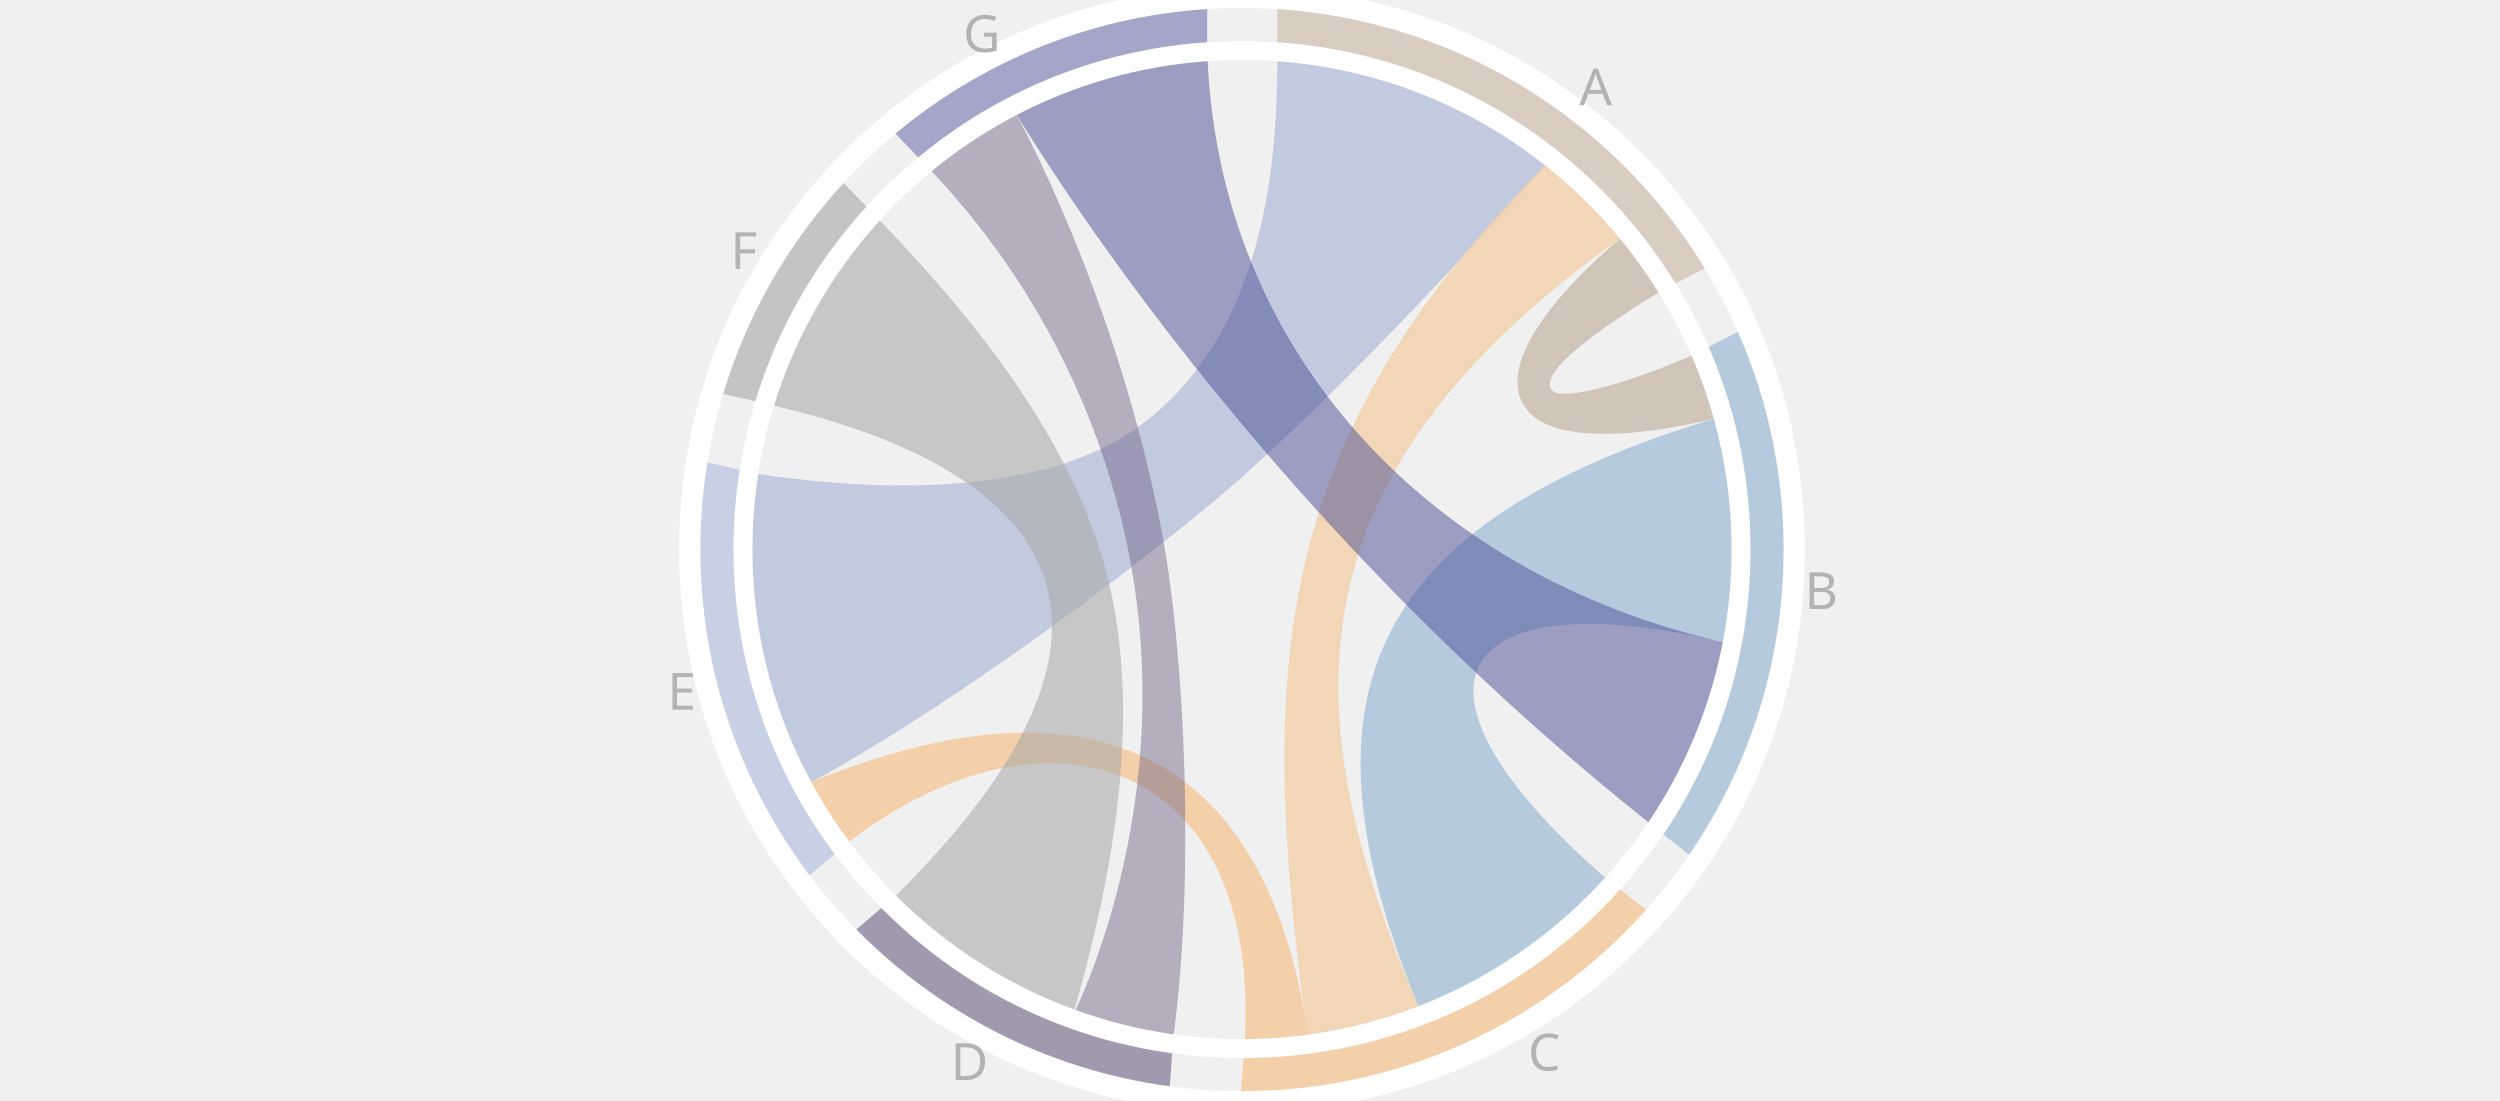
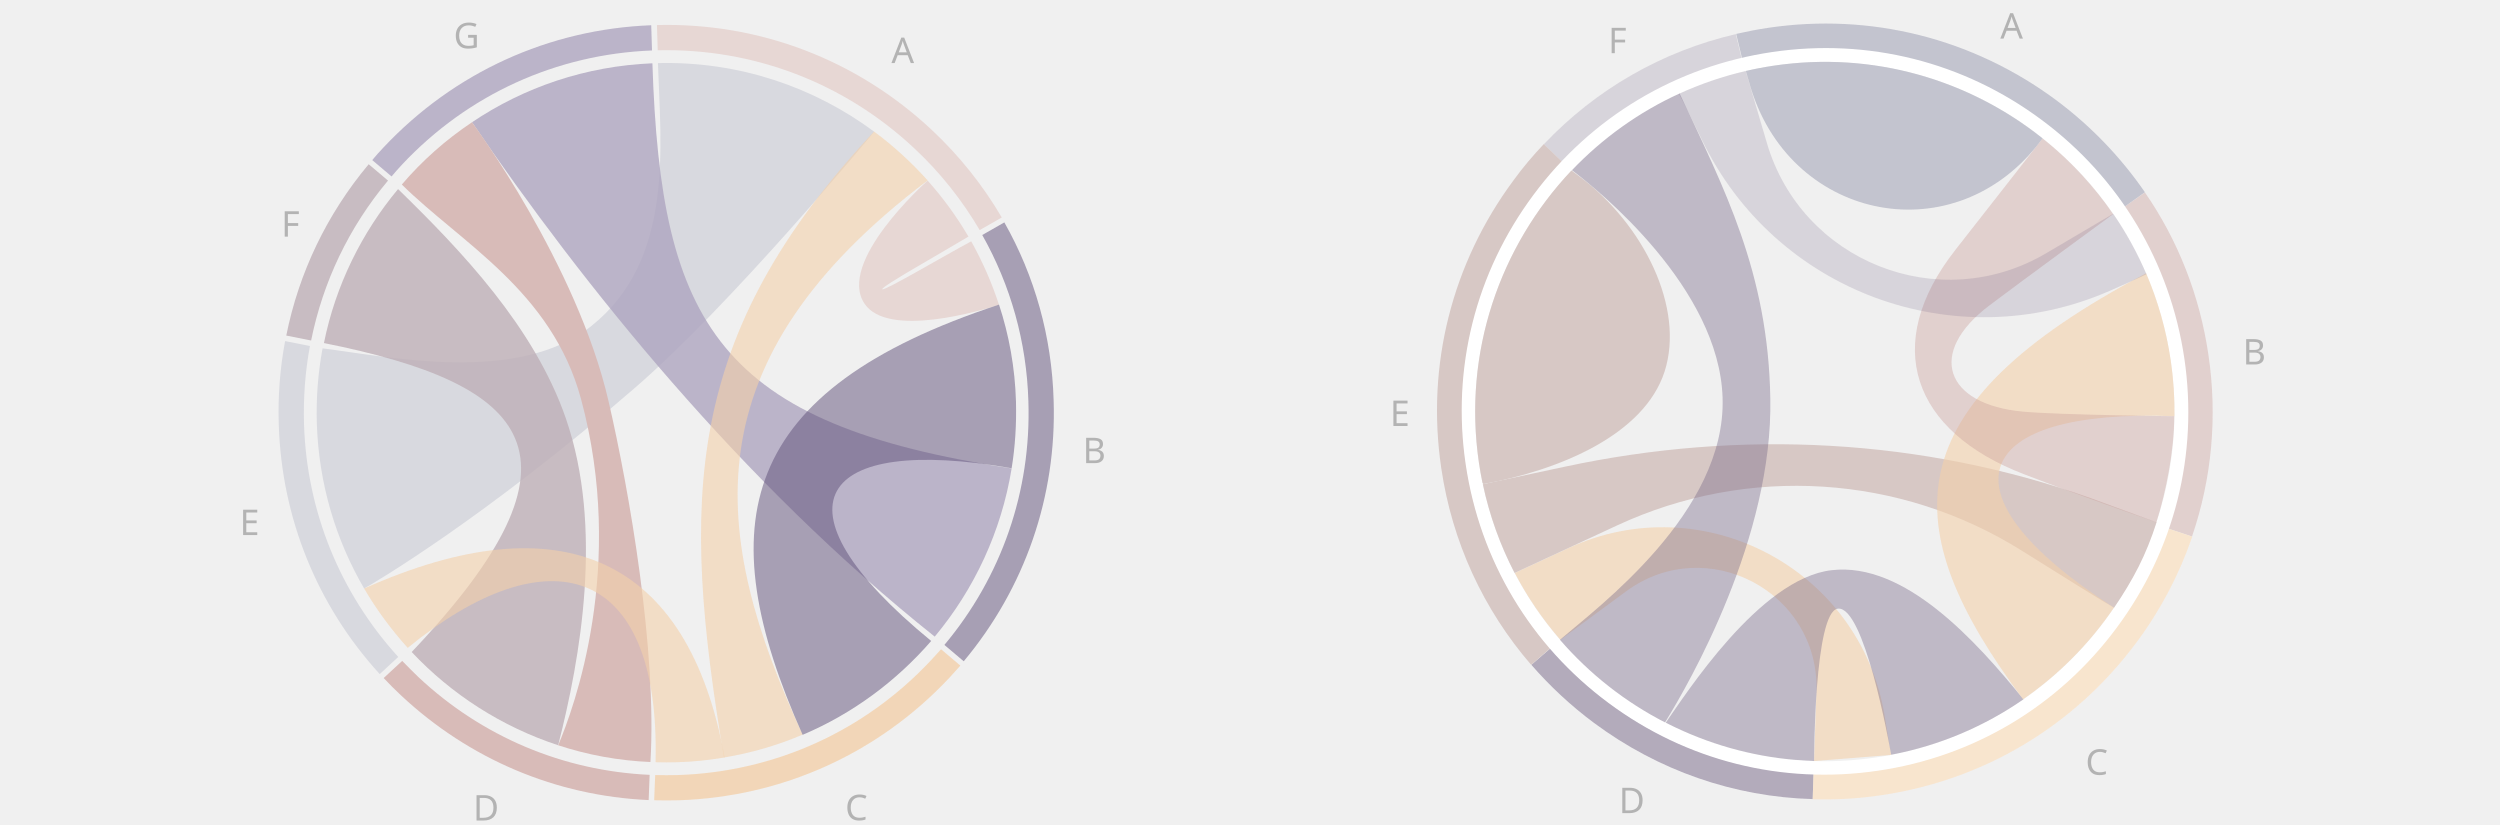
- <svg xmlns="http://www.w3.org/2000/svg" version="1.1" id="Layer_1" x="0px" y="0px" width="1268px" height="558px" viewBox="0 0 1268 558" enable-background="new 0 0 1268 558" xml:space="preserve">
-   <g opacity="0.6">
-     <path fill="#A3B1D6" d="M384.185,240.311c46.152,7.156,140.944,15.303,194.614-24.833c60.26-45.064,69.038-125.956,69.038-184.81   c0-26.909,106.7,14.175,106.7,14.175l29.648,38.79c0,0-103.406,117.908-175.397,176.375   c-115.932,94.155-197.724,136.957-197.724,136.957l-21.654-31.29l-25.936-91.272C363.474,274.403,374.33,238.783,384.185,240.311z" />
+ <svg xmlns="http://www.w3.org/2000/svg" version="1.1" x="0px" y="0px" viewBox="0 0 1268 418" enable-background="new 0 0 1268 418" xml:space="preserve">
+   <g id="Layer_1">
+     <path fill="#D8D9DF" d="M300,165.3c-37.4,29.9-103.3,15.5-136.4,11.4c-2.3,12.4-3.3,25.2-2.9,38.2c1,30.5,9.6,58.9,24,83.6   c4.6-2.6,60.5-35.2,137.7-102.1c48.4-42,116.6-124.3,121-129.6C412.8,44.1,374.7,31,333.7,32C335.1,74,342,131.8,300,165.3z" />
+     <path opacity="0.8" fill="#BEAFB6" d="M208.8,330.7c20.2,21.5,45.7,37.9,74.3,47.3c11.3-44.3,23.1-110.3,3.9-165.8   c-16.1-46.5-53.2-85.2-85.1-116.3c-18.5,22.2-31.7,48.9-37.6,78.1C268.7,194.9,303.9,230.5,208.8,330.7z" />
+     <path opacity="0.8" fill="#AEA5BF" d="M330.9,32.1C297,33.5,265.7,44.3,239.4,62c56.4,82.7,136.6,182.8,234.7,260.9   c20-24,33.8-53.3,39-85.3C364.3,215.1,335.2,164.6,330.9,32.1z" />
+     <path fill="#E7D7D4" d="M438.4,153.9c11.8,18,59.9,3.4,68.3,0.7c-3.7-11.3-8.4-22-14.1-32.2c-13.5,7.2-44.4,25.5-45.1,24.3   c-0.7-1.3,30.3-18.6,43.7-26.7c-6-10.2-12.9-19.7-20.7-28.4C468.7,93.2,424.6,132.9,438.4,153.9z" />
+     <path opacity="0.6" fill="#F3D0AA" d="M443.3,66.7c-97,103.9-98.1,186.5-76.1,317.5c13.9-2.3,27.3-6.2,39.9-11.6   c-47.1-101.9-57.7-189.4,63.4-281.1C462.3,82.4,453.2,74,443.3,66.7z" />
+     <path fill="#D8BBB8" d="M308.7,203.7c-16-69.7-69-141.3-69.3-141.7c-13.3,8.9-25.3,19.5-35.6,31.6c30.1,29.7,76.1,54,90.9,108.8   c22.9,84.8-3.6,156.8-11.6,175.6c14.9,4.9,30.5,7.8,46.8,8.5C333.3,330.1,319.2,249.1,308.7,203.7z" />
+     <g>
+       <text transform="matrix(1 0 0 1 452.1284 31.9761)" fill="#B3B3B3" font-family="'RobotoCondensed-Regular'" font-size="18px">A</text>
+     </g>
+     <g>
+       <text transform="matrix(1 0 0 1 549.1431 234.903)" fill="#B3B3B3" font-family="'RobotoCondensed-Regular'" font-size="18px">B</text>
+     </g>
+     <g>
+       <text transform="matrix(1 0 0 1 428.6812 416)" fill="#B3B3B3" font-family="'RobotoCondensed-Regular'" font-size="18px">C</text>
+     </g>
+     <g>
+       <text transform="matrix(1 0 0 1 239.9443 416.1688)" fill="#B3B3B3" font-family="'RobotoCondensed-Regular'" font-size="18px">D</text>
+     </g>
+     <g>
+       <text transform="matrix(1 0 0 1 121.5601 271.3848)" fill="#B3B3B3" font-family="'RobotoCondensed-Regular'" font-size="18px">E</text>
+     </g>
+     <g>
+       <text transform="matrix(1 0 0 1 142.6538 120.0226)" fill="#B3B3B3" font-family="'RobotoCondensed-Regular'" font-size="18px">F</text>
+     </g>
+     <g>
+       <text transform="matrix(1 0 0 1 230.084 24.4747)" fill="#B3B3B3" font-family="'RobotoCondensed-Regular'" font-size="18px">G</text>
+     </g>
+     <path opacity="0.8" fill="#F3D0AA" d="M472,335.1c-33.6,35.8-79.1,56.4-128.2,58c-3.9,0.1-7.7,0.1-11.5,0l-0.5,12.8   c4.1,0.1,8.3,0.1,12.4,0c52.5-1.7,101.2-23.7,137.2-62c1.9-2.1,3.8-4.2,5.7-6.3l-9.8-8.3C475.6,331.2,473.8,333.2,472,335.1z" />
+     <path fill="#E7D7D4" d="M463.8,75.3c13.2,12.3,24.2,26.3,33.1,41.4l11.2-6.4c-9.5-16.2-21.4-31.2-35.5-44.4   c-38-35.6-87.4-54.5-139.4-53.2l0.4,12.8C382.1,24.4,428.3,42,463.8,75.3z" />
+     <path opacity="0.5" fill="#5D4E77" d="M509.4,112.8l-11.2,6.4c14.4,25.5,22.5,54.2,23.4,84.3c1.5,45.5-13.6,89-42.6,123.6l9.8,8.3   c31-37.1,47.2-83.6,45.6-132.3C533.5,170.8,524.8,140,509.4,112.8z" />
+     <path fill="#D8D9DF" d="M154.2,215.2c-0.4-13.5,0.6-26.8,3-39.7l-12.6-2.5c-2.6,13.9-3.7,28.2-3.2,42.6   c1.5,47.4,19.6,91.7,51.2,126.3l9.4-8.7C172.5,300.8,155.6,259.4,154.2,215.2z" />
+     <path fill="#D8BBB8" d="M212.2,343.4c-2.8-2.7-5.5-5.4-8.2-8.2l-9.4,8.7c2.8,3,5.8,6,8.8,8.8c34.6,32.4,78.7,51,125.6,53.1   l0.5-12.8C285.7,391,244.5,373.7,212.2,343.4z" />
+     <path opacity="0.8" fill="#AEA5BF" d="M203.9,83.5c33.3-35.5,78.2-56,126.8-57.9l-0.4-12.8c-52,2-100.1,24-135.8,62   c-2,2.1-3.9,4.2-5.7,6.4l9.8,8.3C200.3,87.4,202.1,85.5,203.9,83.5z" />
+     <path opacity="0.8" fill="#BEAFB6" d="M196.8,91.6l-9.8-8.3c-21.2,25.3-35.4,55-41.8,86.9l12.6,2.5C163.8,143,177,115.2,196.8,91.6   z" />
+     <path opacity="0.5" fill="#5D4E77" d="M513.1,237.5c1.8-11,2.5-22.3,2.2-33.9c-0.5-17.1-3.5-33.6-8.6-49.1   C374.6,198,359.1,265.3,407.1,372.7c25.3-10.7,47.5-27.2,65.2-47.6C388.3,256.2,415.2,220.3,513.1,237.5z" />
+     <path opacity="0.6" fill="#F3D0AA" d="M367.5,384.2C349.1,282,284.2,254,184.7,298.5c6.3,10.8,13.8,20.9,22.1,30.1   c70.6-57.8,128.2-43.5,125.7,58l0,0c3.7,0.1,7.3,0.1,11,0C351.7,386.4,359.7,385.5,367.5,384.2z" />
+     <g>
+       <text transform="matrix(1 0 0 1 1014.546 19.5879)" fill="#B3B3B3" font-family="'RobotoCondensed-Regular'" font-size="18px">A</text>
+     </g>
+     <g>
+       <text transform="matrix(1 0 0 1 1137.517 184.8618)" fill="#B3B3B3" font-family="'RobotoCondensed-Regular'" font-size="18px">B</text>
+     </g>
+     <g>
+       <text transform="matrix(1 0 0 1 1057.792 392.9541)" fill="#B3B3B3" font-family="'RobotoCondensed-Regular'" font-size="18px">C</text>
+     </g>
+     <g>
+       <text transform="matrix(1 0 0 1 821.0766 412.4316)" fill="#B3B3B3" font-family="'RobotoCondensed-Regular'" font-size="18px">D</text>
+     </g>
+     <g>
+       <text transform="matrix(1 0 0 1 704.9814 216.0625)" fill="#B3B3B3" font-family="'RobotoCondensed-Regular'" font-size="18px">E</text>
+     </g>
+     <g>
+       <text transform="matrix(1 0 0 1 815.6699 26.9746)" fill="#B3B3B3" font-family="'RobotoCondensed-Regular'" font-size="18px">F</text>
+     </g>
+     <path opacity="0.2" fill="#756686" d="M783,73.2l9.3,8.9c24.6-26,56.1-44.1,91.1-52.3c0,0,0,0,0,0l-3-12.5   C843,26,809.4,45.3,783,73.2z" />
+     <path opacity="0.4" fill="#CA9F9B" d="M1087.9,97.6l-10.5,7.4c15.6,22.7,25.9,48.9,30,76.9c4.3,29.4,1.6,58.8-7.8,86.1l12.2,4.1   c10-29.3,13-60.7,8.3-92.2C1115.7,149.9,1104.7,121.9,1087.9,97.6z" />
+     <path opacity="0.9" fill="#BEBFCB" d="M1087.9,97.5c-12.2-17.7-27.3-33.5-45-46.7c-42.2-31.3-94-44.4-146-36.7   c-5.5,0.8-11,1.9-16.3,3.1c0,0,0,0,0,0l3,12.5c5-1.2,10.1-2.1,15.2-2.9c48.6-7.2,97,5,136.5,34.3c16.6,12.3,30.8,27.1,42.1,43.6   c0,0.1,0.1,0.1,0.1,0.2L1087.9,97.5C1087.9,97.5,1087.9,97.5,1087.9,97.5z" />
+     <path opacity="0.5" fill="#756686" d="M816,356.3c-11-8.2-20.9-17.4-29.6-27.5l-9.7,8.4c9.4,10.8,20,20.7,31.7,29.4   c32.7,24.3,71.2,37.6,111,38.7l0.4-12.9C882.5,391.4,846.5,379,816,356.3z" />
+     <path opacity="0.6" fill="#FEDEB8" d="M1083.5,326c12.4-16.6,21.9-34.8,28.4-53.8l-12.2-4.1c-6.1,17.8-15,34.8-26.5,50.3   c-29.3,39.4-72.2,65.1-120.7,72.2c-10.9,1.6-21.9,2.2-32.7,1.9l-0.4,12.9c11.6,0.3,23.3-0.3,35-2.1   C1006.3,395.6,1052.1,368.2,1083.5,326z" />
+     <path fill="#D7C8C5" d="M743.7,235.6c-7.2-48.6,5-97,34.3-136.5c4.5-6,9.3-11.7,14.3-17.1l-9.3-8.9c-5.4,5.7-10.6,11.8-15.3,18.3   c-31.3,42.2-44.4,94-36.7,146c5.5,37.5,21.4,71.8,45.6,99.8l9.7-8.4C763.7,302.7,748.9,270.6,743.7,235.6z" />
+     <g>
+       <path fill="#FFFFFF" d="M952.5,390.9c-48.7,7.2-97.2-5-136.7-34.4c-39.5-29.3-65.2-72.3-72.4-121c-7.2-48.7,5-97.2,34.4-136.7    c29.3-39.5,72.3-65.2,121-72.4c48.7-7.2,97.2,5,136.7,34.4c39.5,29.3,65.2,72.3,72.4,121c7.2,48.7-5,97.2-34.4,136.7    C1044.1,358.1,1001.1,383.8,952.5,390.9z M899.7,33.3c-96.7,14.3-163.8,104.6-149.6,201.3s104.6,163.8,201.3,149.6    s163.8-104.6,149.6-201.3S996.4,19,899.7,33.3z" />
+     </g>
+     <path fill="#D7C8C5" d="M750.1,234.6c0.5,3.4,1.1,6.9,1.8,10.2l0.5,0.7c38.7-7.1,81.5-24.9,91.9-57.1   c10.3-32.2-10.6-74.5-43.2-98.9l-4-3l-0.1,0C760.8,124.9,741.9,178.7,750.1,234.6z" />
+     <path opacity="0.6" fill="#F3D0AA" d="M795.5,278l-27.2,12.6c6.4,12.3,14.2,23.6,23.1,33.9l33.4-24.6c40.8-30,98.2,0.3,96.5,50.9   l-1.2,35.2c0,0,0,0,0,0l39-3.1c0,0,0.1,0,0.1,0l-3.4-20.4C943.2,288.4,863.7,246.5,795.5,278z" />
+     <path opacity="0.4" fill="#756686" d="M929,289.2c-36.6,4.2-74.2,63.3-84.1,77.3c0,0,0.1,0,0.1,0.1l1.4,0.7   c19.8,9.9,41.5,16.2,64.2,18.1l9.4,0.6c0,0,0,0,0.1,0c0,0,0-76,12.1-77.3c13.2-1.4,25.6,66.3,27,74.1c24.8-4.7,47.4-14.5,67.1-28.1   C1002.1,324.9,966,284.9,929,289.2z" />
+     <path fill="#D7C8C5" d="M793.7,236.7l-41.6,8.9c3.4,16,8.9,31.1,16.1,45l52.2-24.2c66.2-30.7,143.4-25.8,205.2,13   c21.1,13.2,39.3,24.6,46.6,28.9c9.8-14.4,16.3-26.7,21.6-43.4l-33.5-12.3C974.9,222.3,883,217.6,793.7,236.7z" />
+     <path opacity="0.6" fill="#F3D0AA" d="M1102.9,211.1c0.1-9.3-0.5-18.8-1.9-28.3c-2.3-15.6-6.6-30.4-12.5-44.2   c-129,67.9-127.9,128.3-62.4,216.1c18.2-12.6,33.8-28.4,46.1-46.5C981.4,249.8,999.6,207.1,1102.9,211.1z" />
+     <path opacity="0.4" fill="#CA9F9B" d="M1102.8,211.1c0,0-57.5-0.6-76.6-2.3c-39.7-3.6-49.3-29.8-16.9-54.1   c15.5-11.7,62.5-46.1,62.5-46.1c-9.5-13.8-20.8-26.1-33.6-36.6c-0.9-0.6-2.2-1.8-2.2-1.8s-33.1,42.4-44.2,56.5   c-37.9,48.3-21.7,92.1,34.7,113.8c30.9,11.9,59.2,21.5,67.2,24.5C1098.8,248.8,1102.7,228.4,1102.8,211.1   C1102.9,211.1,1102.8,211.1,1102.8,211.1z" />
+     <path opacity="0.9" fill="#BEBFCB" d="M899.7,33.3c-4.8,0.7-9.5,1.6-14.2,2.7l1.8,6.2c19.3,68.9,101.6,86.5,145.6,32l3.1-4l0,0   C999,40.6,950.2,25.8,899.7,33.3z" />
+     <path opacity="0.2" fill="#756686" d="M1070.1,147.5c8.9-3.9,15.5-6.9,18.6-8.4c-4.7-10.9-10.3-21.2-16.9-30.7l-34.1,20.1   c-54.2,31.9-124,4.2-141.6-56.2L885.4,36c-11.9,2.8-23.2,6.7-33.9,11.6c2.9,5.3,6.9,13.4,11.6,23.1   C900.1,147.9,991.6,181.9,1070.1,147.5z" />
+     <path opacity="0.4" fill="#756686" d="M851.9,47.4c-20.8,9.5-39.2,22.8-54.6,38.9c13.5,10.2,74.7,59.7,76.4,115.5   c1.8,58-63.3,106.2-82.5,122.7c14.9,17.2,33,31.5,53.3,41.9c12.5-20.2,54.8-93.9,53.4-164.4C896.8,138.1,874.6,95.9,851.9,47.4z" />
+     <circle display="none" opacity="0.2" fill="#BEBFCB" cx="925.6" cy="209" r="211.7" />
+     <circle display="none" opacity="0.2" fill="#BEBFCB" cx="336.6" cy="209" r="211.7" />
  </g>
  <g id="Layer_2">
</g>
-   <g display="none">
-     <line display="inline" fill="none" stroke="#1AFF1A" stroke-miterlimit="10" x1="453.596" y1="685.667" x2="346.786" y2="747.333" />
-     <line display="inline" fill="none" stroke="#1AFF1A" stroke-miterlimit="10" x1="453.596" y1="685.667" x2="560.406" y2="747.333" />
-     <line display="inline" fill="none" stroke="#1AFF1A" stroke-miterlimit="10" x1="453.596" y1="685.667" x2="453.596" y2="562.333" />
-   </g>
-   <g>
-     <path fill="#F3D0AA" d="M430.337,427.146c101.437-77.715,208.999-41.328,201.028,100.538c-1.589,28.288,33.901,10.173,32.805,2.03   c-19.935-148.094-110.228-191.681-253.353-132.749C410.781,419.275,422.73,432.974,430.337,427.146z" />
-   </g>
-   <g>
-     <path fill="#B6CADE" d="M814.626,445.59c-114.811-100.257-74.925-151.858,60.993-119.539   c14.471-24.657-1.124-115.225-1.124-115.225C687.361,265.76,656.971,358.198,719.622,511.027   c6.13,14.953,31.316,1.492,31.316,1.492l49.183-24.591C800.121,487.928,823.054,452.949,814.626,445.59z" />
-   </g>
-   <g opacity="0.8">
-     <path fill="#F3D0AA" d="M719.622,511.027c-61.851-145.382-71.785-267.653,103.781-391.167c-6.891-28.968-9.897-33.767-9.897-33.767   s-22.441-9.635-26.894-5.211C642.69,223.85,637.778,340.095,663.369,527.188C664.108,532.587,725.103,523.911,719.622,511.027z" />
-   </g>
-   <g opacity="0.49">
-     <g>
-       <path fill="#464A90" d="M865.02,439.488C623.95,258.191,502.871,36.542,502.871,36.542l109.28-41.686    c-0.178,3.466,0,17.065,0,20.487c0,159.81,113.18,281.178,272.912,312.686C886.53,329.897,865.02,439.488,865.02,439.488z" />
-     </g>
-   </g>
-   <g>
-     <path fill="#C8D0E6" d="M381.192,278.832c0-13.1,1.033-25.962,2.993-38.521l-34.677-8.006c-2.504,15.15-3.869,30.678-3.869,46.527   c0,64.326,21.477,123.723,57.62,171.425l27.077-23.111C399.477,385.697,381.192,334.361,381.192,278.832z" />
-   </g>
-   <g>
-     <path fill="#F3D0AA" d="M631.365,527.684l-2.622,35.554c0.44,0.002,0.878,0.017,1.318,0.017   c84.495,0,160.457-37.075,212.597-95.764l-28.031-21.901C769.324,495.682,703.977,527.308,631.365,527.684z" />
-   </g>
-   <g opacity="0.6">
-     <path fill="#6C5F82" d="M454.033,454.591l-27.088,23.12c43.401,44.317,101.133,74.539,165.623,83.069l2.62-35.533   C540.434,517.534,491.34,491.955,454.033,454.591z" />
-   </g>
-   <g>
-     <path fill="#B6CADE" d="M890.148,163.8l-31.638,16.348c13.132,30.268,20.42,63.638,20.42,98.684   c0,51.341-15.633,99.097-42.381,138.769l28.039,21.906c31.442-45.75,49.895-101.089,49.895-160.675   C914.483,237.908,905.778,198.988,890.148,163.8z" />
-   </g>
-   <g>
-     <path fill="#D9CCC1" d="M647.837-4.978v35.646c81.832,5.809,152.851,51.337,193.838,117.366l31.671-16.365   C826.322,54.252,743.393,0.948,647.837-4.978z" />
-   </g>
-   <g opacity="0.46">
-     <g>
-       <path fill="#6C5F82" d="M515.301,57.65c0,0,51.001,91.455,73.925,211.881c12.214,64.164,16.582,178.271,5.961,255.715    c-1.809,13.191-52.874-6.385-52.874-6.385s60.252-112.25,27.288-251.843c-18.278-77.402-56.621-137.46-97.347-180.423    C463.436,77.291,515.301,57.65,515.301,57.65z" />
-     </g>
-   </g>
-   <g opacity="0.56">
-     <path fill="#A8A8A8" d="M392.182,205.67c145.323,33.977,199.371,112.935,61.85,248.921c-12.442,12.303,48.839,50.131,48.839,50.131   s38.862,18.604,41.798,8.421c17.724-61.458,38.104-154.132,13.695-232.689c-20.464-65.862-69.008-123.868-112.387-168.869   C400.474,64.378,365.799,199.502,392.182,205.67z" />
-   </g>
-   <g opacity="0.49">
-     <g>
-       <path fill="#B29780" d="M841.787,147.976c-31.311,19.218-60.101,39.911-55.175,49.254c4.553,8.634,49.937-7.243,72.321-17.301    c4.343-1.951,10.266,16.04,10.266,16.04l1.277,16.061c0,0-80.323,21.758-97.546-6.359c-18.738-30.591,49.185-84.902,49.185-84.902    l12.086,8.677C834.202,129.446,846.053,145.358,841.787,147.976z" />
-     </g>
-   </g>
-   <g>
-     <path fill="#A4A6C9" d="M612.282-4.981V30.67c-52.926,3.755-101.341,24.124-140.027,55.924l-24.711-25.671   C492.707,23.041,549.795-1.107,612.282-4.981z" />
-   </g>
-   <g>
-     <path fill="#C4C4C4" d="M421.296,85.947l24.675,25.635c-24.303,26.715-42.885,58.719-53.789,94.083l-34.68-8.001   C370.074,155.511,392.171,117.436,421.296,85.947z" />
-   </g>
-   <g>
-     <path fill="#FFFFFF" d="M629.943,536.632c-68.89,0-133.657-26.827-182.37-75.54c-48.712-48.712-75.54-113.479-75.54-182.37   s26.828-133.657,75.54-182.37c48.713-48.713,113.48-75.54,182.37-75.54S763.6,47.64,812.312,96.353   c48.713,48.712,75.541,113.479,75.541,182.37s-26.828,133.657-75.541,182.37C763.6,509.805,698.833,536.632,629.943,536.632z    M629.943,30.41c-136.921,0-248.313,111.393-248.313,248.313s111.392,248.313,248.313,248.313s248.313-111.393,248.313-248.313   S766.864,30.41,629.943,30.41z" />
-   </g>
-   <g>
-     <path fill="#FFFFFF" d="M629.943,564.223c-76.26,0-147.956-29.697-201.88-83.621s-83.62-125.619-83.62-201.879   s29.697-147.955,83.62-201.879s125.62-83.621,201.88-83.621S777.898,22.92,831.821,76.844   c53.924,53.924,83.622,125.619,83.622,201.879s-29.698,147.955-83.622,201.879C777.898,534.525,706.203,564.223,629.943,564.223z    M629.943,4.019c-151.473,0-274.704,123.232-274.704,274.704S478.47,553.426,629.943,553.426s274.704-123.232,274.704-274.704   S781.416,4.019,629.943,4.019z" />
-   </g>
-   <g>
-     <text transform="matrix(1 0 0 1 800.9995 53.3627)" fill="#B3B3B3" font-family="'RobotoCondensed-Regular'" font-size="26px">A</text>
-   </g>
-   <g>
-     <text transform="matrix(1 0 0 1 915.291 308.8939)" fill="#B3B3B3" font-family="'RobotoCondensed-Regular'" font-size="26px">B</text>
-   </g>
-   <g>
-     <text transform="matrix(1 0 0 1 775.04 542.965)" fill="#B3B3B3" font-family="'RobotoCondensed-Regular'" font-size="26px">C</text>
-   </g>
-   <g>
-     <text transform="matrix(1 0 0 1 482.2188 547.7794)" fill="#B3B3B3" font-family="'RobotoCondensed-Regular'" font-size="26px">D</text>
-   </g>
-   <g>
-     <text transform="matrix(1 0 0 1 338.5288 359.9662)" fill="#B3B3B3" font-family="'RobotoCondensed-Regular'" font-size="26px">E</text>
-   </g>
-   <g>
-     <text transform="matrix(1 0 0 1 370.5504 136.3959)" fill="#B3B3B3" font-family="'RobotoCondensed-Regular'" font-size="26px">F</text>
-   </g>
-   <g>
-     <text transform="matrix(1 0 0 1 488.5096 26.3627)" fill="#B3B3B3" font-family="'RobotoCondensed-Regular'" font-size="26px">G</text>
-   </g>
+   <g id="Layer_3">
+ </g>
</svg>
